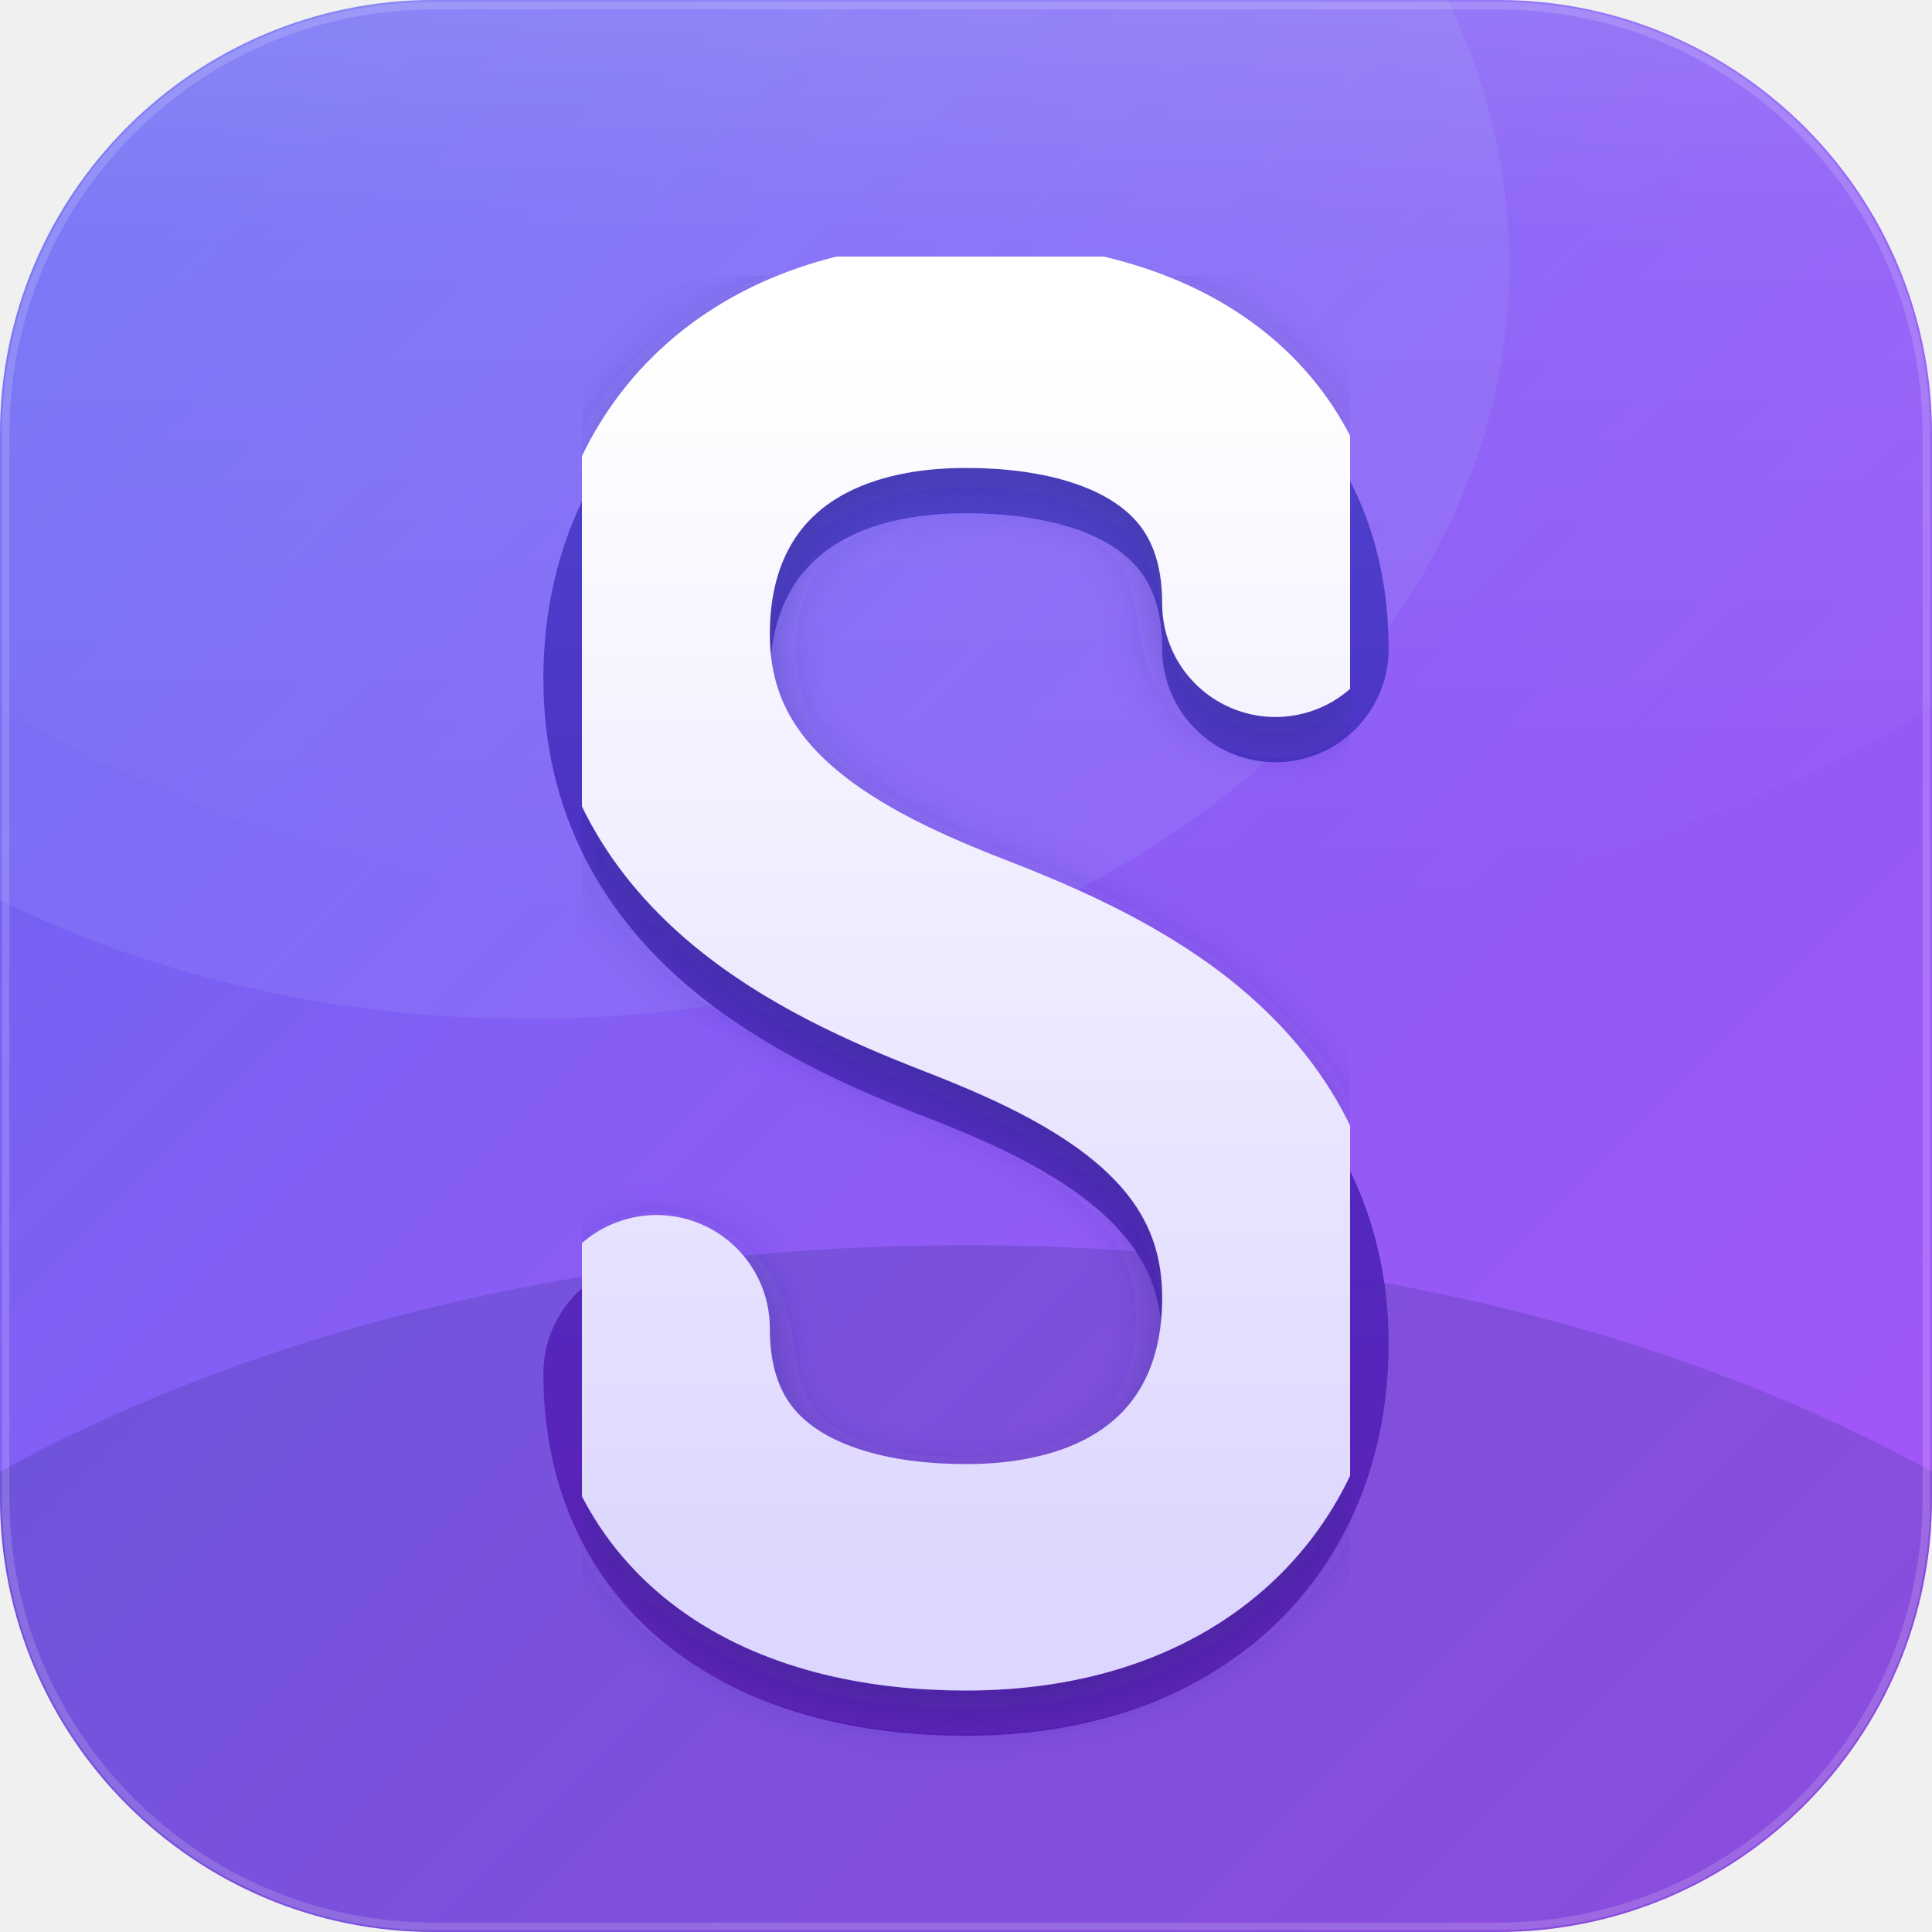
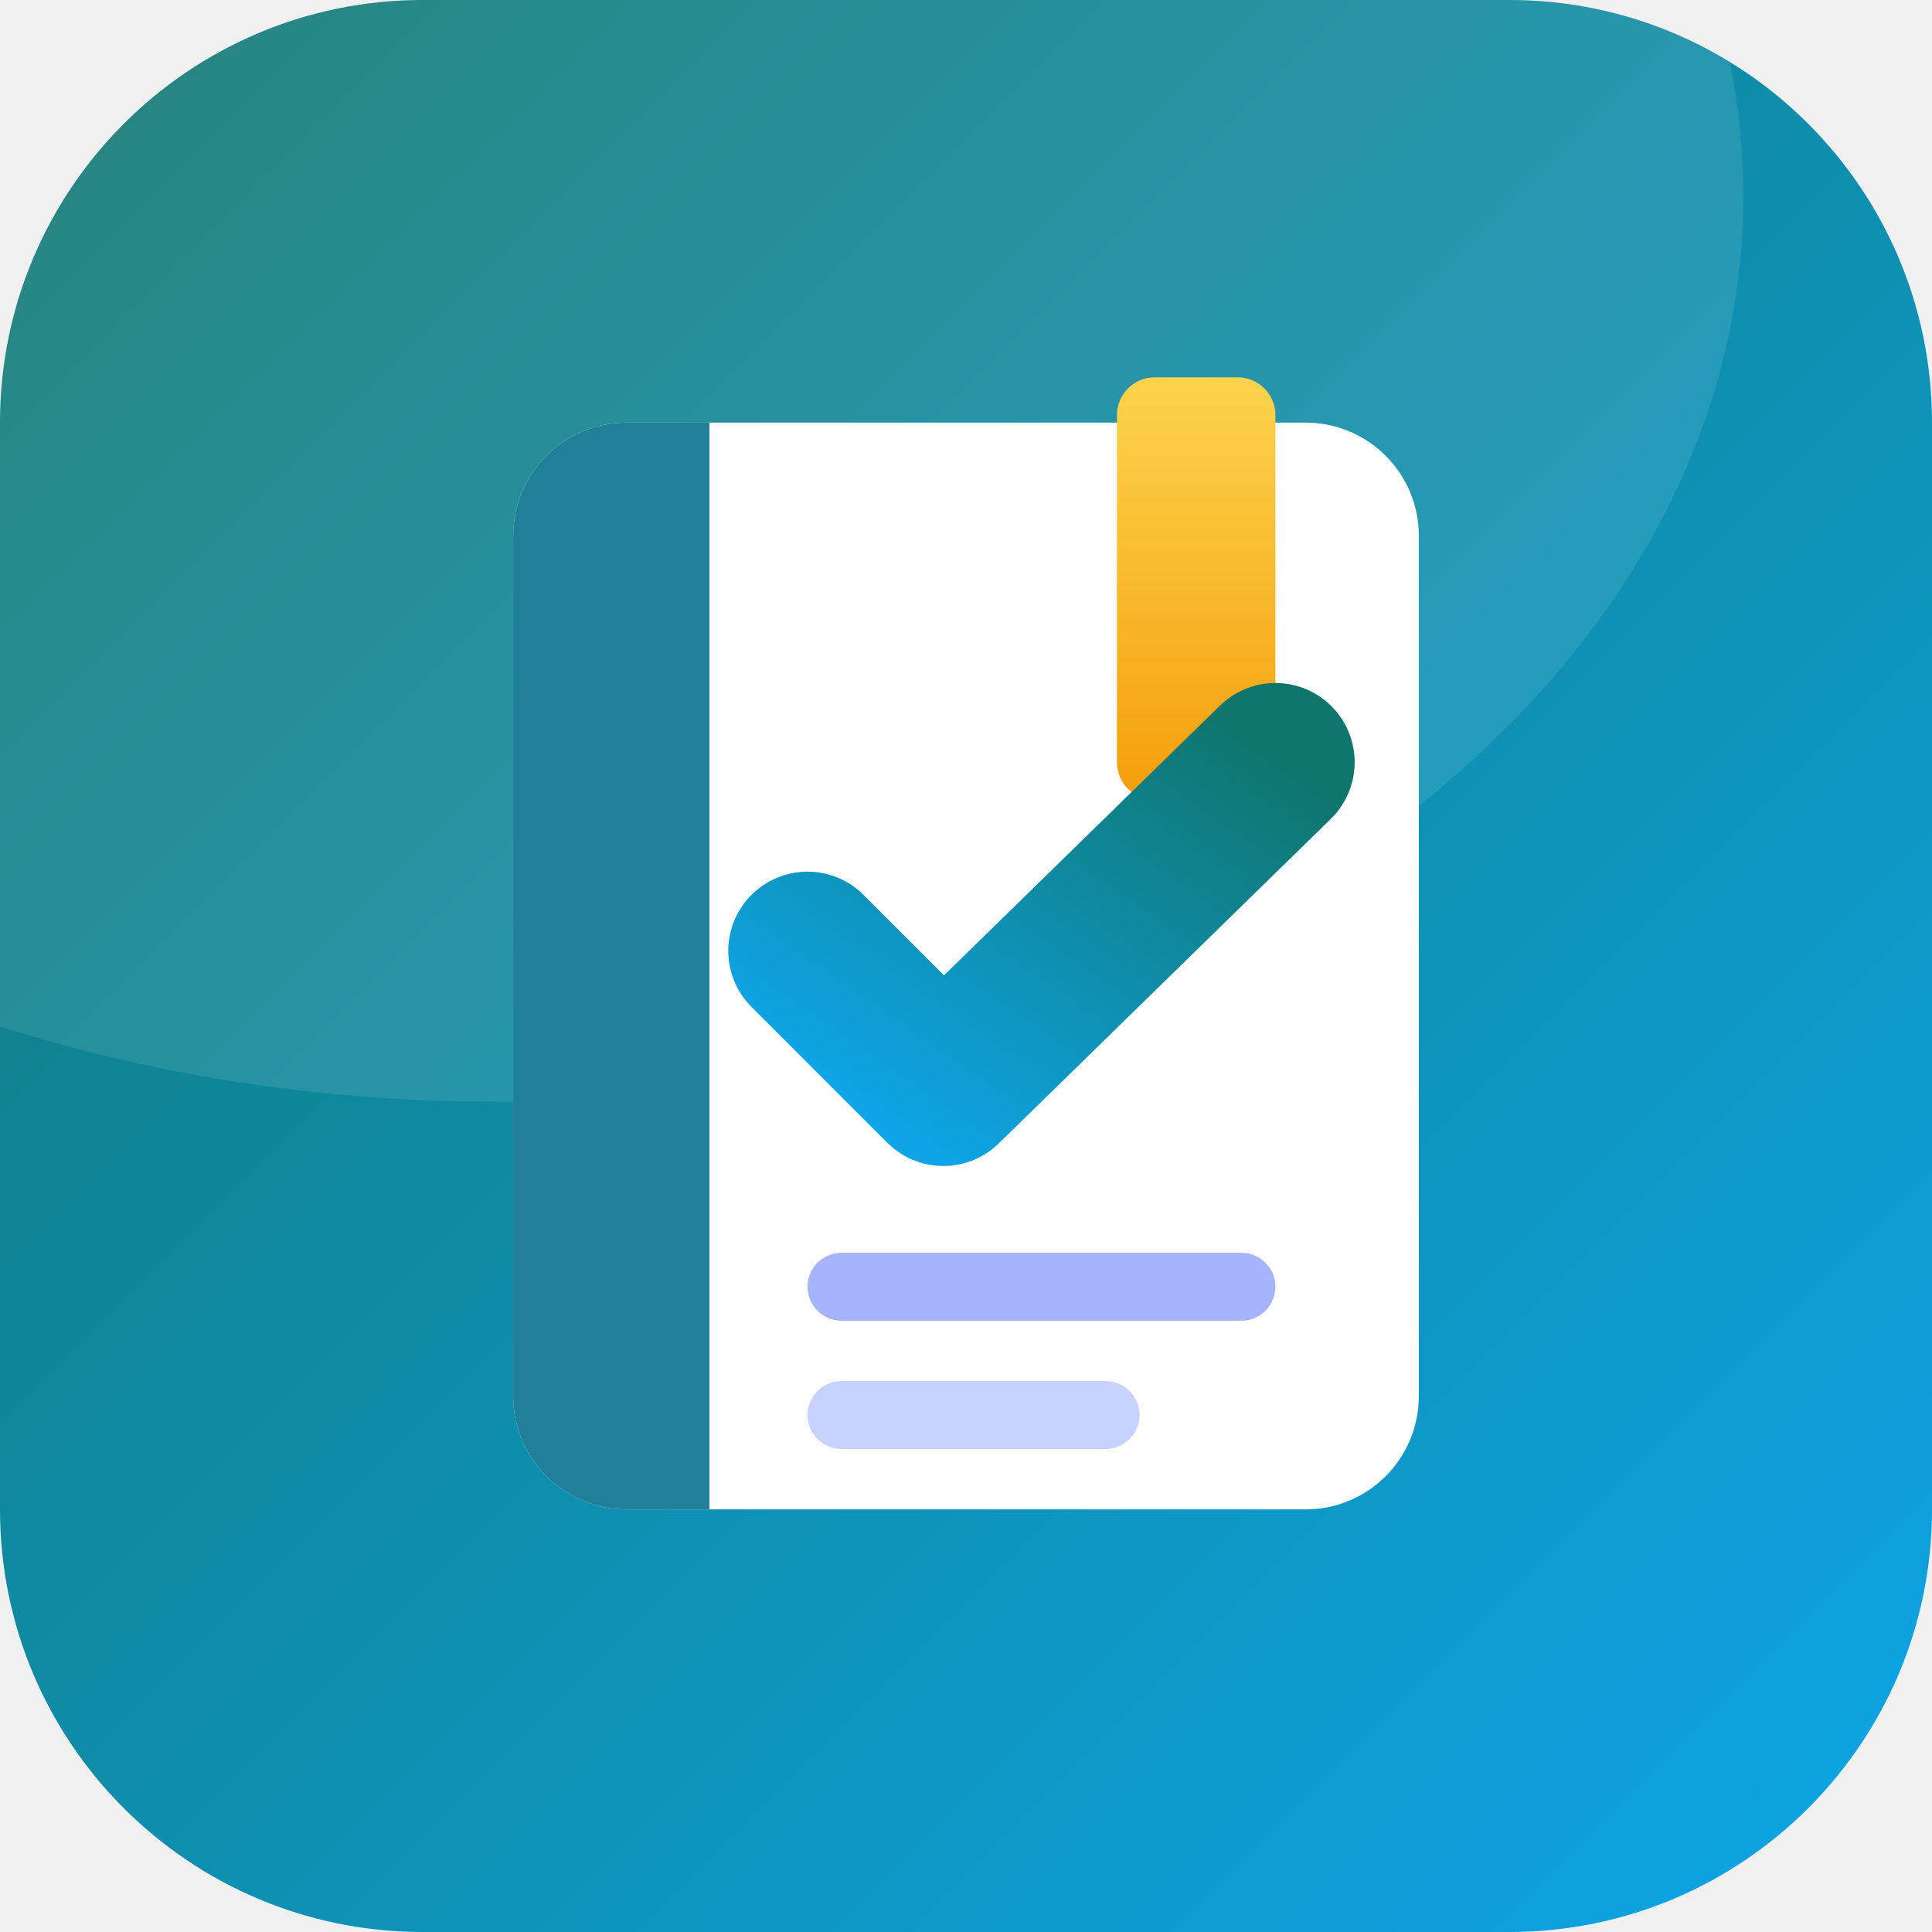
- <svg xmlns="http://www.w3.org/2000/svg" viewBox="0 0 512 512">
+ <svg xmlns="http://www.w3.org/2000/svg" viewBox="0 0 512 512" width="512" height="512" role="img" aria-label="工作序记">
  <defs>
-     <linearGradient id="bg" x1="0" y1="0" x2="1" y2="1">
-       <stop offset="0" stop-color="#6366f1" />
-       <stop offset=".5" stop-color="#8b5cf6" />
-       <stop offset="1" stop-color="#a855f7" />
+     <linearGradient id="tile" x1="0" y1="0" x2="1" y2="1">
+       <stop offset="0" stop-color="#0f766e" />
+       <stop offset="1" stop-color="#0ea5e9" />
    </linearGradient>
-     <linearGradient id="side" x1="0" y1="0" x2="0" y2="1">
-       <stop offset="0" stop-color="#4338ca" />
-       <stop offset="1" stop-color="#5b21b6" />
+     <linearGradient id="ribbon" x1="0" y1="0" x2="0" y2="1">
+       <stop offset="0" stop-color="#fcd34d" />
+       <stop offset="1" stop-color="#f59e0b" />
    </linearGradient>
-     <linearGradient id="face" x1="0" y1="0" x2="0" y2="1">
-       <stop offset="0" stop-color="#ffffff" />
-       <stop offset="1" stop-color="#ddd6fe" />
+     <linearGradient id="tick" x1="0" y1="1" x2="1" y2="0">
+       <stop offset="0" stop-color="#0ea5e9" />
+       <stop offset="1" stop-color="#0f766e" />
    </linearGradient>
-     <linearGradient id="glass" x1="0" y1="0" x2="0" y2="1">
-       <stop offset="0" stop-color="#fff" stop-opacity=".4" />
-       <stop offset=".55" stop-color="#fff" stop-opacity=".07" />
-       <stop offset="1" stop-color="#fff" stop-opacity="0" />
-     </linearGradient>
-     <clipPath id="tile">
-       <rect x="0" y="0" width="512" height="512" rx="115" />
+     <clipPath id="tileClip">
+       <rect x="0" y="0" width="512" height="512" rx="112" />
    </clipPath>
-     <filter id="gs" x="-12%" y="-8%" width="124%" height="128%">
-       <feDropShadow dx="0" dy="5" stdDeviation="7" flood-color="#312e81" flood-opacity=".4" />
-     </filter>
  </defs>
-   <rect x="0" y="0" width="512" height="512" rx="115" fill="url(#bg)" />
-   <g clip-path="url(#tile)">
-     <ellipse cx="256" cy="560" rx="380" ry="230" fill="#312e81" opacity=".22" />
-     <ellipse cx="140" cy="70" rx="260" ry="200" fill="#a5b4fc" opacity=".14" />
+   <rect x="0" y="0" width="512" height="512" rx="112" fill="url(#tile)" />
+   <g clip-path="url(#tileClip)">
+     <ellipse cx="132" cy="52" rx="330" ry="240" fill="#ffffff" opacity="0.10" />
  </g>
-   <path d="M338 160C338 114 302 94 256 94 204 94 174 124 174 168 174 220 220 242 256 256 292 270 338 292 338 344 338 388 308 418 256 418 210 418 174 398 174 352" fill="none" stroke="url(#side)" stroke-width="60" stroke-linecap="round" transform="translate(0 12)" />
-   <path d="M338 160C338 114 302 94 256 94 204 94 174 124 174 168 174 220 220 242 256 256 292 270 338 292 338 344 338 388 308 418 256 418 210 418 174 398 174 352" fill="none" stroke="url(#face)" stroke-width="60" stroke-linecap="round" filter="url(#gs)" />
-   <g clip-path="url(#tile)">
-     <ellipse cx="256" cy="40" rx="360" ry="210" fill="url(#glass)" />
-   </g>
-   <rect x="1.5" y="1.5" width="509" height="509" rx="113.5" fill="none" stroke="#fff" stroke-opacity=".16" stroke-width="2" />
+   <rect x="136" y="112" width="240" height="288" rx="30" fill="#ffffff" />
+   <path d="M188 112 H166 A30 30 0 0 0 136 142 V370 A30 30 0 0 0 166 400 H188 Z" fill="#0e7490" opacity="0.92" />
+   <rect x="296" y="100" width="42" height="112" rx="10" fill="url(#ribbon)" />
+   <path d="M214 252 L250 288 L338 202" fill="none" stroke="url(#tick)" stroke-width="42" stroke-linecap="round" stroke-linejoin="round" />
+   <rect x="214" y="332" width="124" height="18" rx="9" fill="#a5b4fc" />
+   <rect x="214" y="366" width="88" height="18" rx="9" fill="#c7d2fe" />
</svg>
